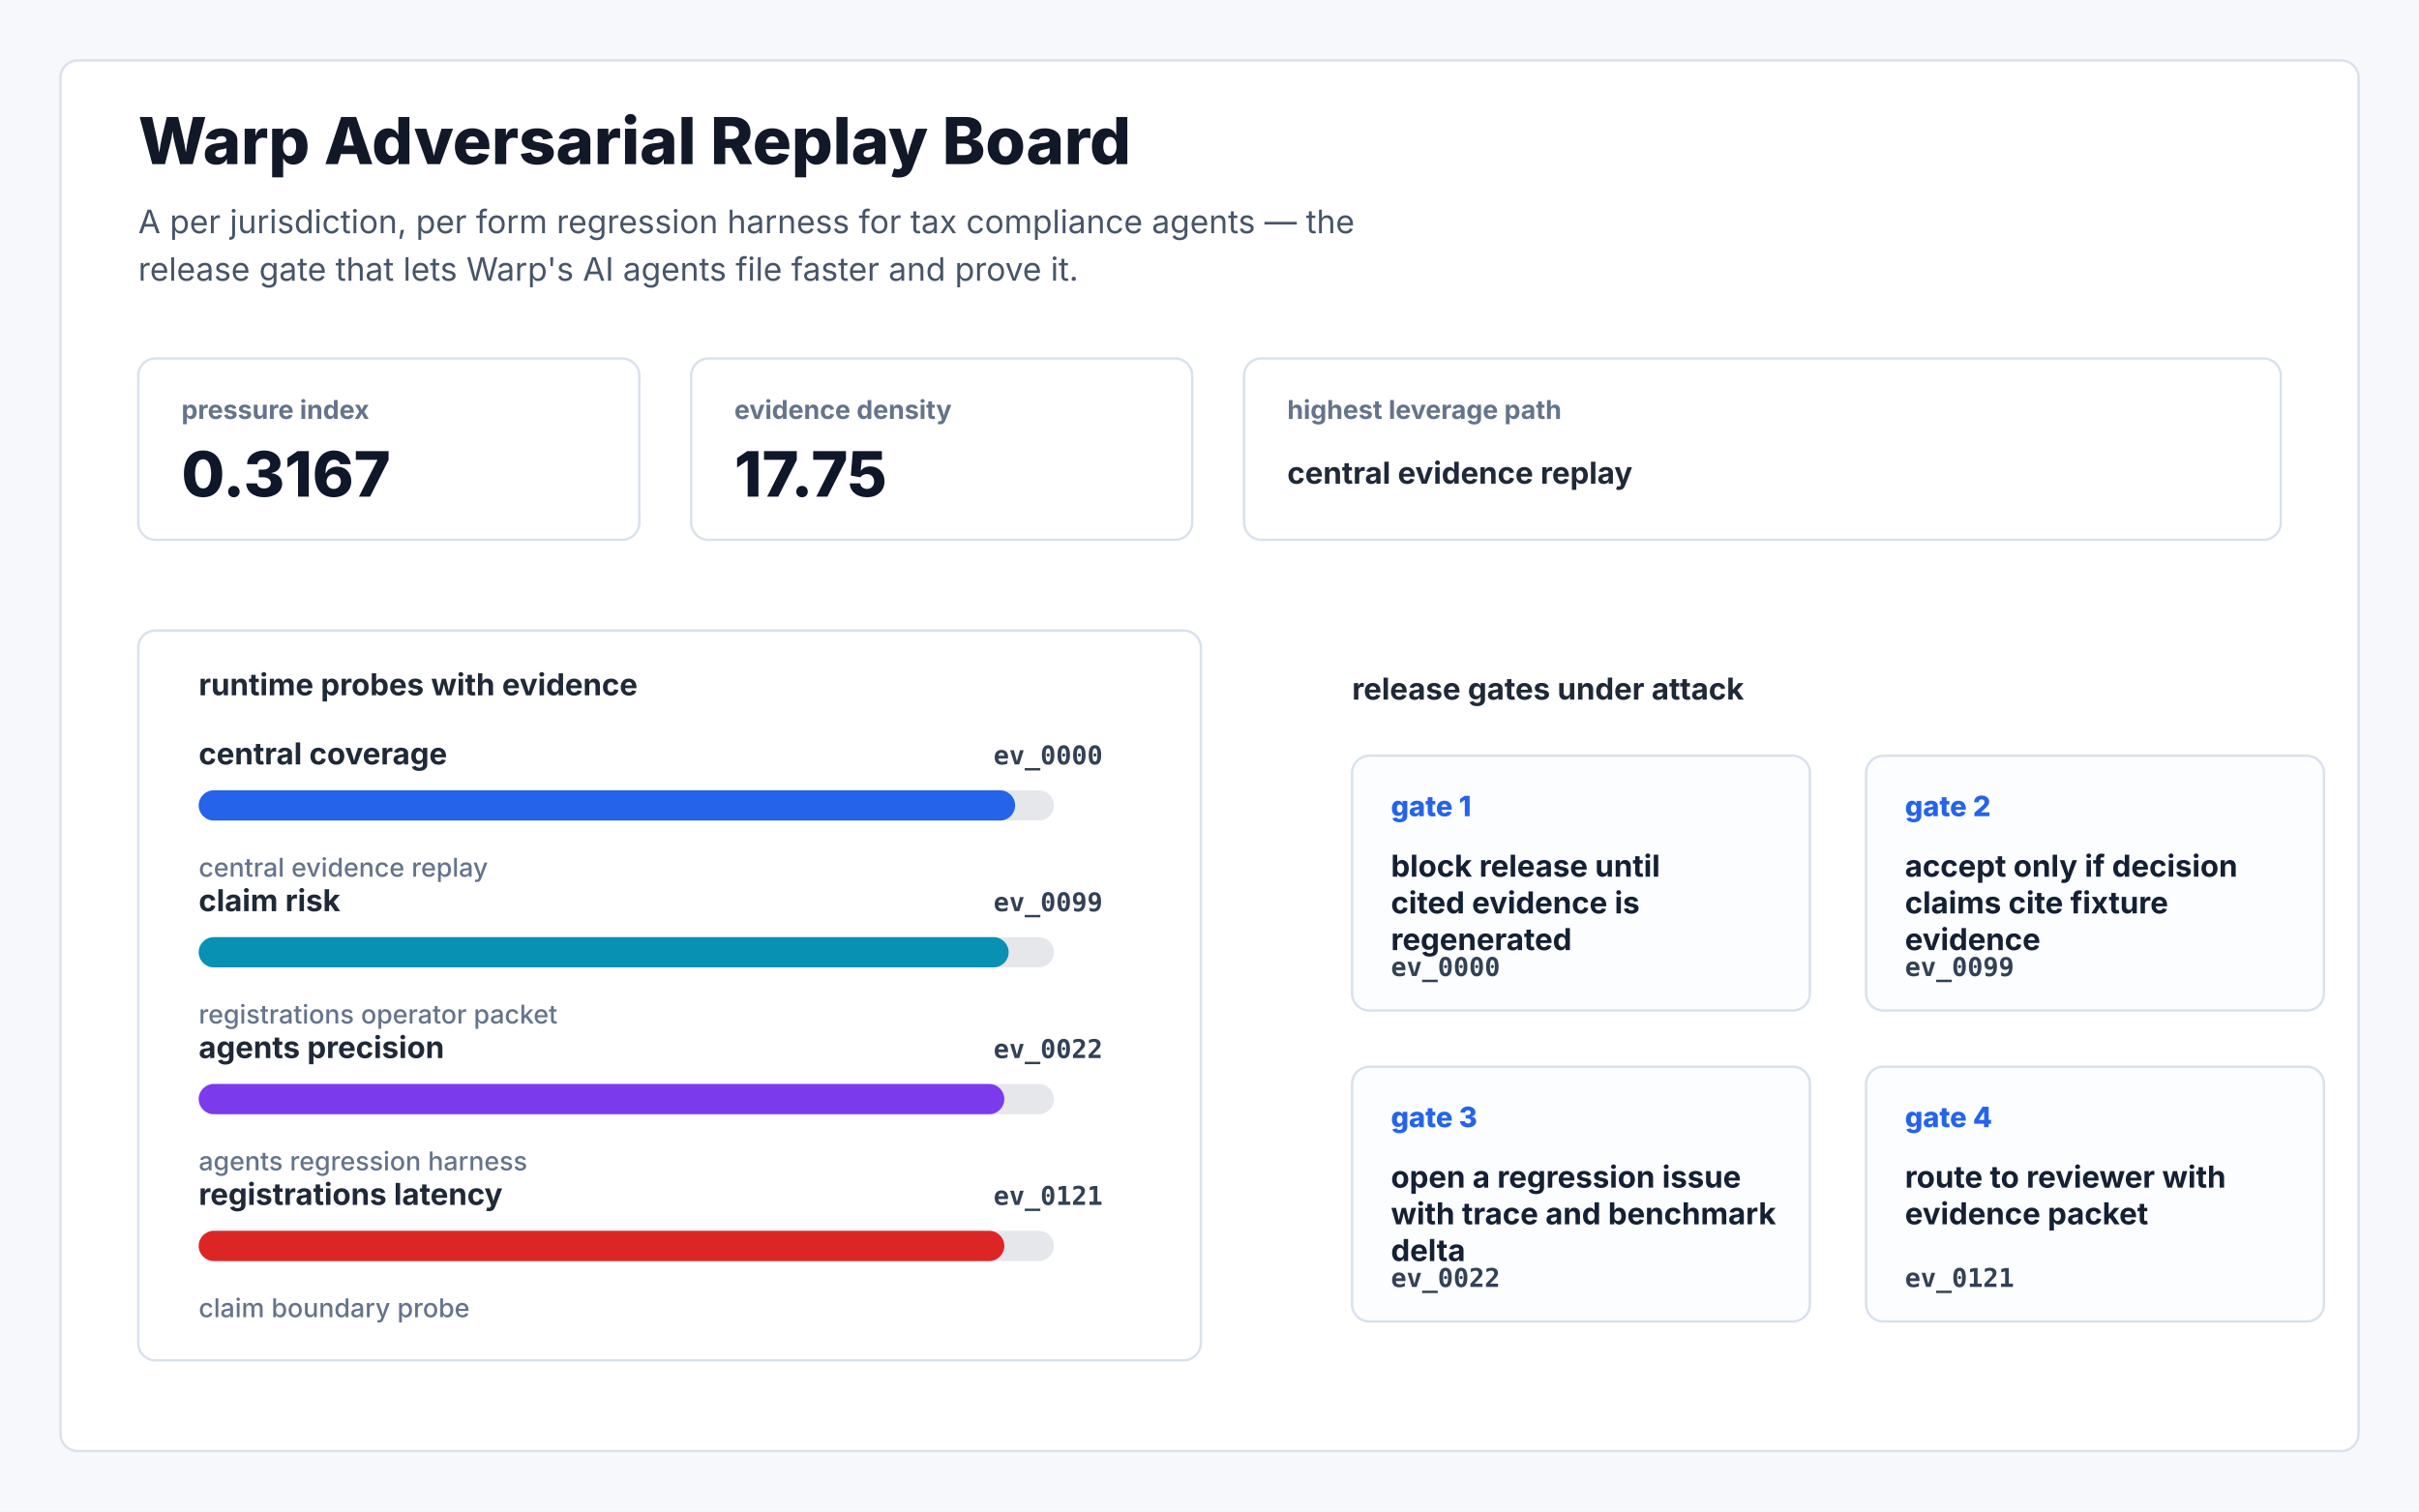
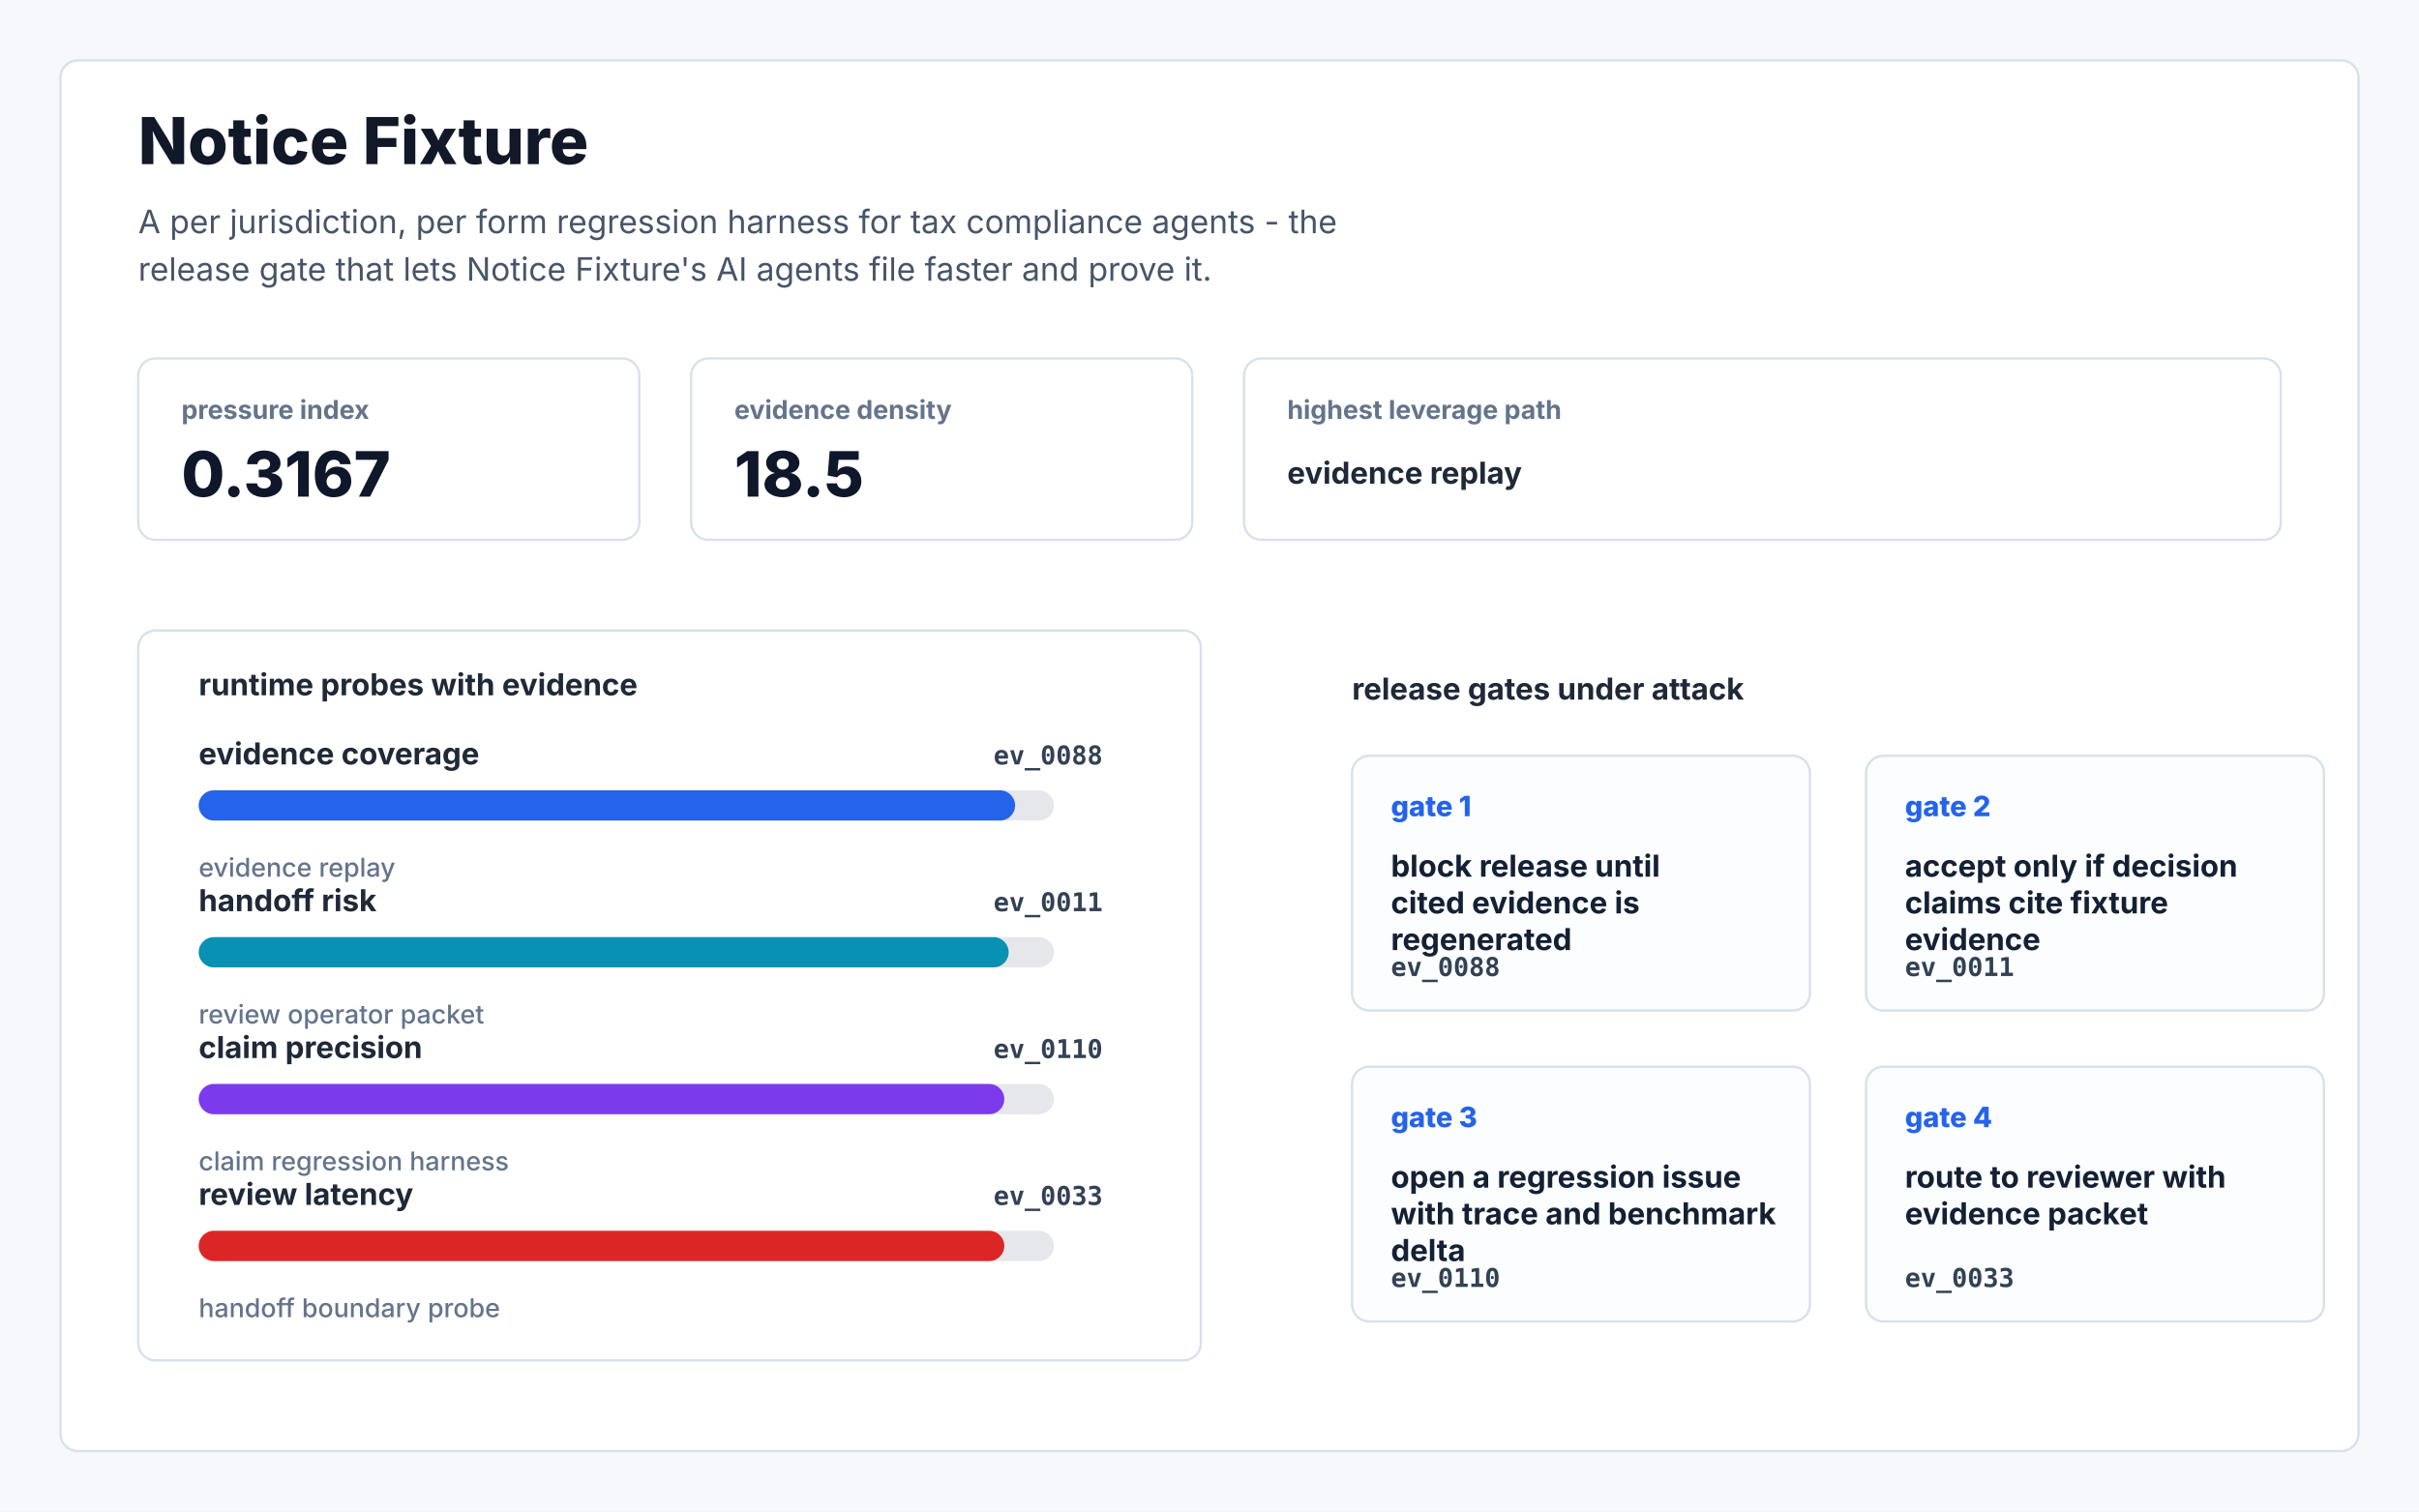
- <svg xmlns="http://www.w3.org/2000/svg" width="1120" height="700" viewBox="0 0 1120 700" role="img" aria-label="Warp visual evidence dashboard">
+ <svg xmlns="http://www.w3.org/2000/svg" width="1120" height="700" viewBox="0 0 1120 700" role="img" aria-label="Notice Fixture visual evidence dashboard">
  <defs>
    <style>
      .bg { fill:#f7f8fb; }
      .panel { fill:#ffffff; stroke:#d8e1ec; stroke-width:1.1; }
      .card { fill:#ffffff; stroke:#d8e1ec; stroke-width:1.1; }
      .actioncard { fill:#fbfdff; stroke:#d8e1ec; stroke-width:1.1; }
      .title { font:760 30px -apple-system,BlinkMacSystemFont,"Segoe UI",sans-serif; fill:#111827; }
      .sub { font:420 15px -apple-system,BlinkMacSystemFont,"Segoe UI",sans-serif; fill:#475569; }
      .label { font:700 14px -apple-system,BlinkMacSystemFont,"Segoe UI",sans-serif; fill:#1f2937; }
      .caption { font:500 12px -apple-system,BlinkMacSystemFont,"Segoe UI",sans-serif; fill:#64748b; }
      .small { font:650 12px -apple-system,BlinkMacSystemFont,"Segoe UI",sans-serif; fill:#64748b; }
      .metric { font:780 29px -apple-system,BlinkMacSystemFont,"Segoe UI",sans-serif; fill:#0f172a; }
      .rank { font:760 13px -apple-system,BlinkMacSystemFont,"Segoe UI",sans-serif; fill:#2563eb; }
      .cardtext { font:650 14px -apple-system,BlinkMacSystemFont,"Segoe UI",sans-serif; fill:#142033; }
      .mono { font:700 12px ui-monospace,SFMono-Regular,Menlo,monospace; fill:#334155; }
    </style>
  </defs>
  <rect class="bg" width="1120" height="700" />
  <rect class="panel" x="28" y="28" width="1064" height="644" rx="8" />
-   <text class="title" x="64" y="76">Warp Adversarial Replay Board</text>
+   <text class="title" x="64" y="76">Notice Fixture</text>
  <text class="sub" x="64" y="108">
-     <tspan x="64" dy="0">A per jurisdiction, per form regression harness for tax compliance agents — the</tspan>
-     <tspan x="64" dy="22">release gate that lets Warp's AI agents file faster and prove it.</tspan>
+     <tspan x="64" dy="0">A per jurisdiction, per form regression harness for tax compliance agents - the</tspan>
+     <tspan x="64" dy="22">release gate that lets Notice Fixture's AI agents file faster and prove it.</tspan>
  </text>
  <rect class="card" x="64" y="166" width="232" height="84" rx="8" />
  <text class="small" x="84" y="194">pressure index</text>
  <text class="metric" x="84" y="230">0.3167</text>
  <rect class="card" x="320" y="166" width="232" height="84" rx="8" />
  <text class="small" x="340" y="194">evidence density</text>
-   <text class="metric" x="340" y="230">17.75</text>
+   <text class="metric" x="340" y="230">18.5</text>
  <rect class="card" x="576" y="166" width="480" height="84" rx="8" />
  <text class="small" x="596" y="194">highest leverage path</text>
  <text class="label" x="596" y="224">
-     <tspan x="596" dy="0">central evidence replay</tspan>
+     <tspan x="596" dy="0">evidence replay</tspan>
  </text>
  <rect class="card" x="64" y="292" width="492" height="338" rx="8" />
  <text class="label" x="92" y="322">runtime probes with evidence</text>
-   <text x="92" y="354" class="label">central coverage</text>
-   <text x="460" y="354" class="mono">ev_0000</text>
+   <text x="92" y="354" class="label">evidence coverage</text>
+   <text x="460" y="354" class="mono">ev_0088</text>
  <rect x="92" y="366" width="396" height="14" rx="7" fill="#e5e7eb" />
  <rect x="92" y="366" width="378" height="14" rx="7" fill="#2563eb" />
-   <text x="92" y="406" class="caption">central evidence replay</text>
-   <text x="92" y="422" class="label">claim risk</text>
-   <text x="460" y="422" class="mono">ev_0099</text>
+   <text x="92" y="406" class="caption">evidence replay</text>
+   <text x="92" y="422" class="label">handoff risk</text>
+   <text x="460" y="422" class="mono">ev_0011</text>
  <rect x="92" y="434" width="396" height="14" rx="7" fill="#e5e7eb" />
  <rect x="92" y="434" width="375" height="14" rx="7" fill="#0891b2" />
-   <text x="92" y="474" class="caption">registrations operator packet</text>
-   <text x="92" y="490" class="label">agents precision</text>
-   <text x="460" y="490" class="mono">ev_0022</text>
+   <text x="92" y="474" class="caption">review operator packet</text>
+   <text x="92" y="490" class="label">claim precision</text>
+   <text x="460" y="490" class="mono">ev_0110</text>
  <rect x="92" y="502" width="396" height="14" rx="7" fill="#e5e7eb" />
  <rect x="92" y="502" width="373" height="14" rx="7" fill="#7c3aed" />
-   <text x="92" y="542" class="caption">agents regression harness</text>
-   <text x="92" y="558" class="label">registrations latency</text>
-   <text x="460" y="558" class="mono">ev_0121</text>
+   <text x="92" y="542" class="caption">claim regression harness</text>
+   <text x="92" y="558" class="label">review latency</text>
+   <text x="460" y="558" class="mono">ev_0033</text>
  <rect x="92" y="570" width="396" height="14" rx="7" fill="#e5e7eb" />
  <rect x="92" y="570" width="373" height="14" rx="7" fill="#dc2626" />
-   <text x="92" y="610" class="caption">claim boundary probe</text>
+   <text x="92" y="610" class="caption">handoff boundary probe</text>
  <text class="label" x="626" y="324">release gates under attack</text>
  <rect class="actioncard" x="626" y="350" width="212" height="118" rx="8" />
  <text class="rank" x="644" y="378">gate 1</text>
  <text class="cardtext" x="644" y="406">
    <tspan x="644" dy="0">block release until</tspan>
    <tspan x="644" dy="17">cited evidence is</tspan>
    <tspan x="644" dy="17">regenerated</tspan>
  </text>
-   <text class="mono" x="644" y="452">ev_0000</text>
+   <text class="mono" x="644" y="452">ev_0088</text>
  <rect class="actioncard" x="864" y="350" width="212" height="118" rx="8" />
  <text class="rank" x="882" y="378">gate 2</text>
  <text class="cardtext" x="882" y="406">
    <tspan x="882" dy="0">accept only if decision</tspan>
    <tspan x="882" dy="17">claims cite fixture</tspan>
    <tspan x="882" dy="17">evidence</tspan>
  </text>
-   <text class="mono" x="882" y="452">ev_0099</text>
+   <text class="mono" x="882" y="452">ev_0011</text>
  <rect class="actioncard" x="626" y="494" width="212" height="118" rx="8" />
  <text class="rank" x="644" y="522">gate 3</text>
  <text class="cardtext" x="644" y="550">
    <tspan x="644" dy="0">open a regression issue</tspan>
    <tspan x="644" dy="17">with trace and benchmark</tspan>
    <tspan x="644" dy="17">delta</tspan>
  </text>
-   <text class="mono" x="644" y="596">ev_0022</text>
+   <text class="mono" x="644" y="596">ev_0110</text>
  <rect class="actioncard" x="864" y="494" width="212" height="118" rx="8" />
  <text class="rank" x="882" y="522">gate 4</text>
  <text class="cardtext" x="882" y="550">
    <tspan x="882" dy="0">route to reviewer with</tspan>
    <tspan x="882" dy="17">evidence packet</tspan>
  </text>
-   <text class="mono" x="882" y="596">ev_0121</text>
+   <text class="mono" x="882" y="596">ev_0033</text>
</svg>
